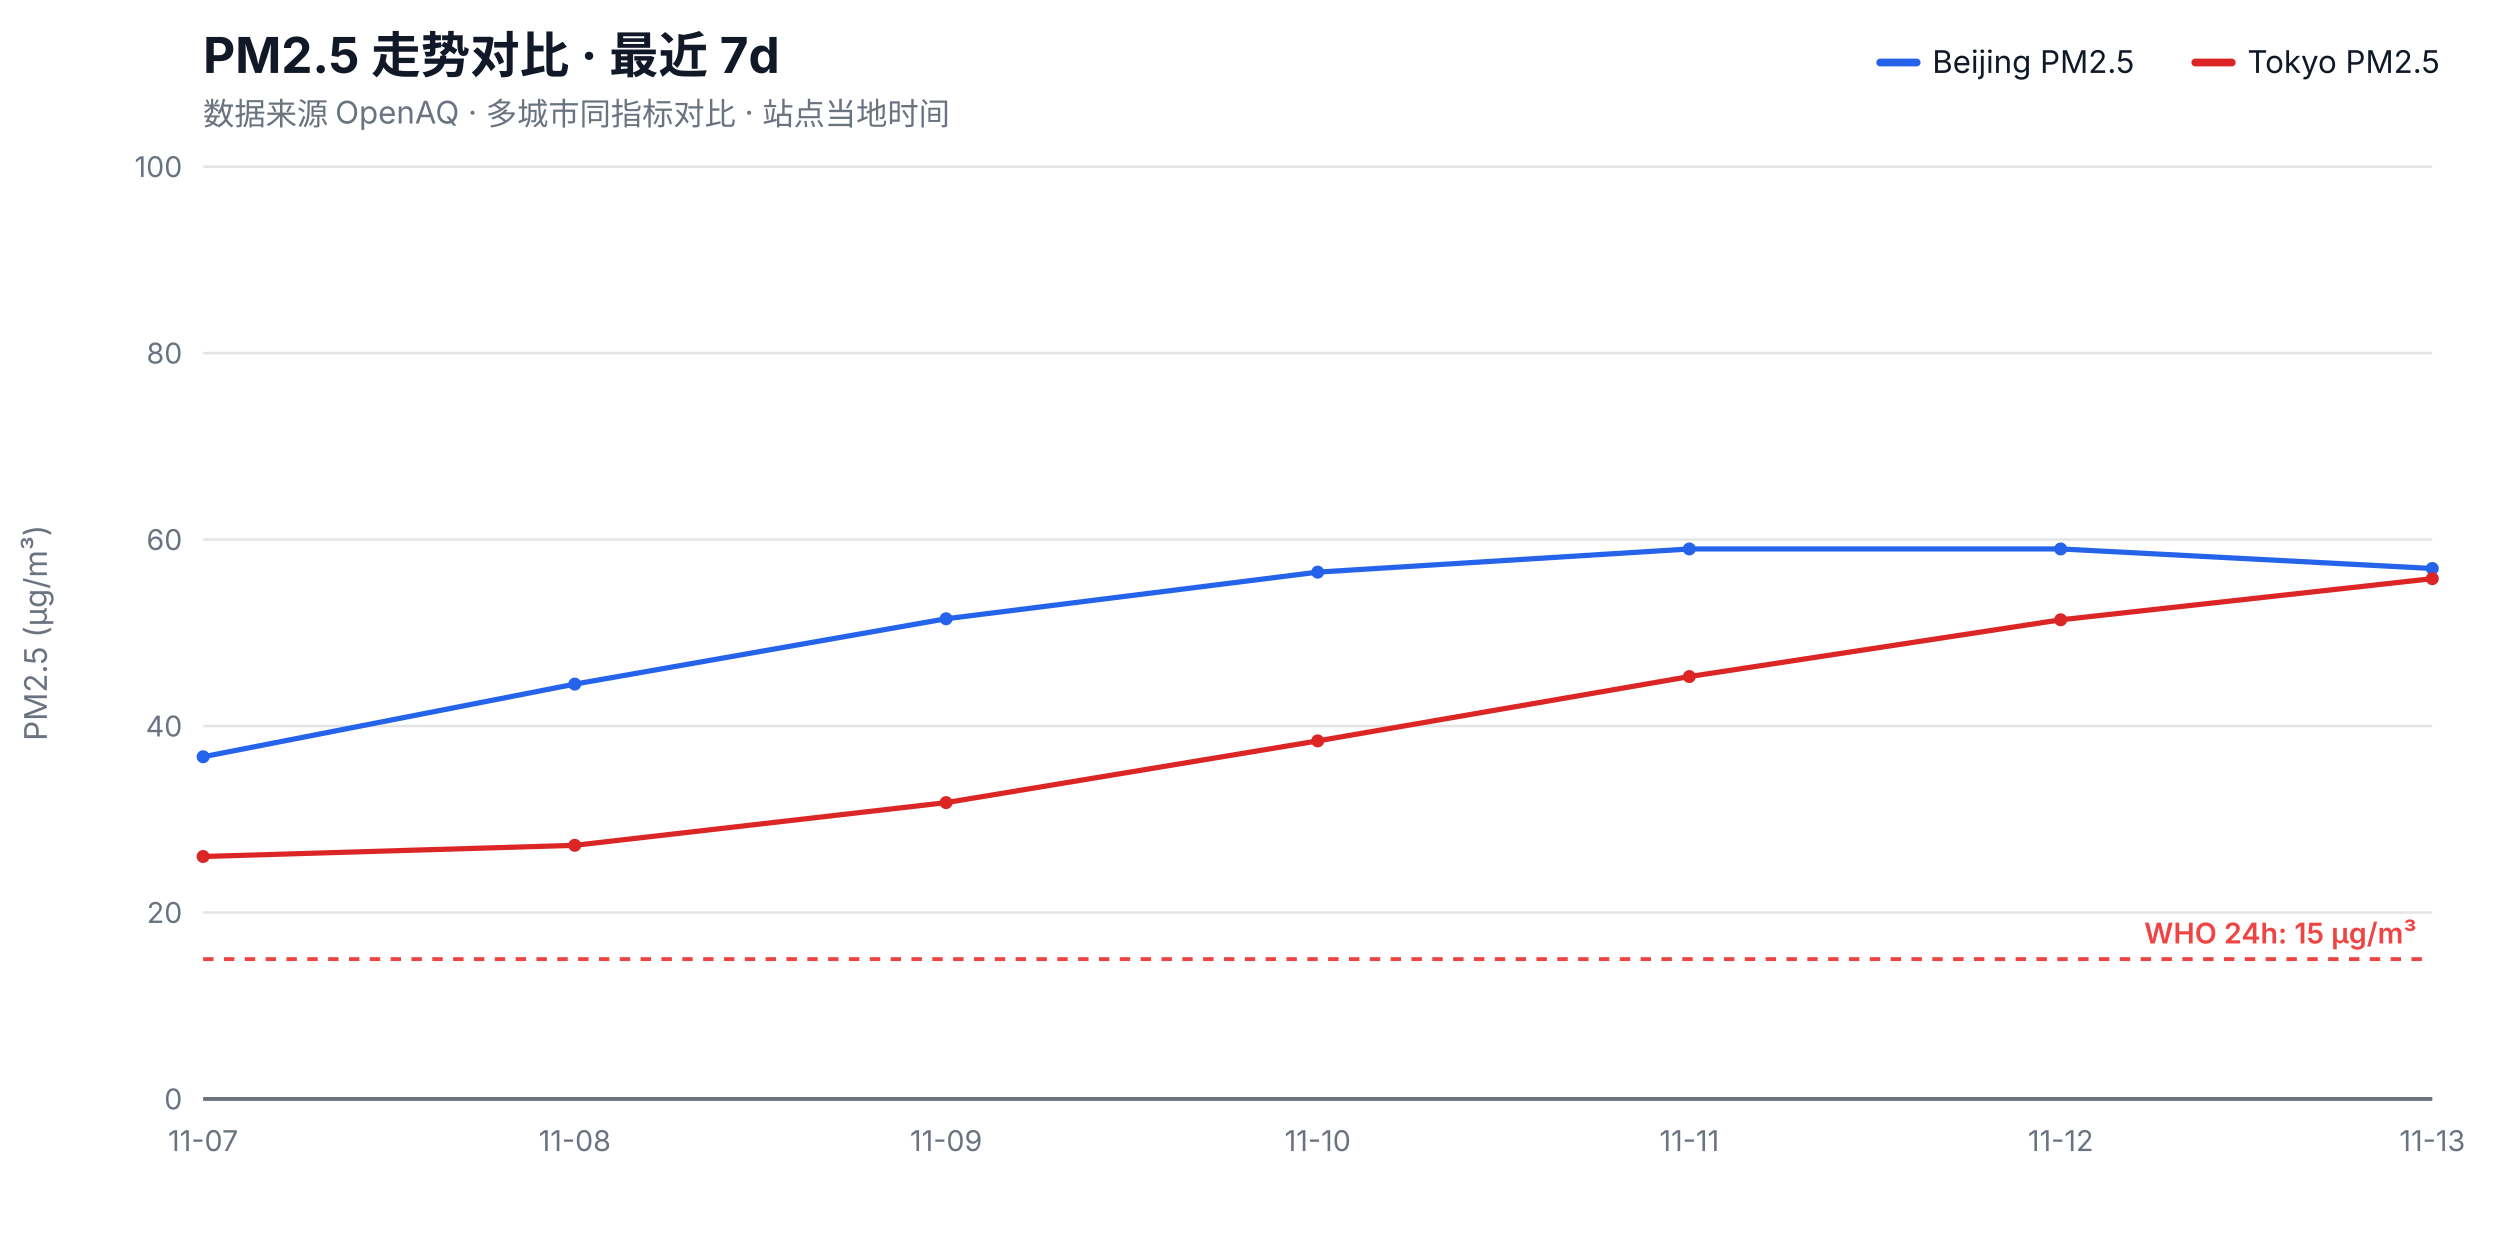
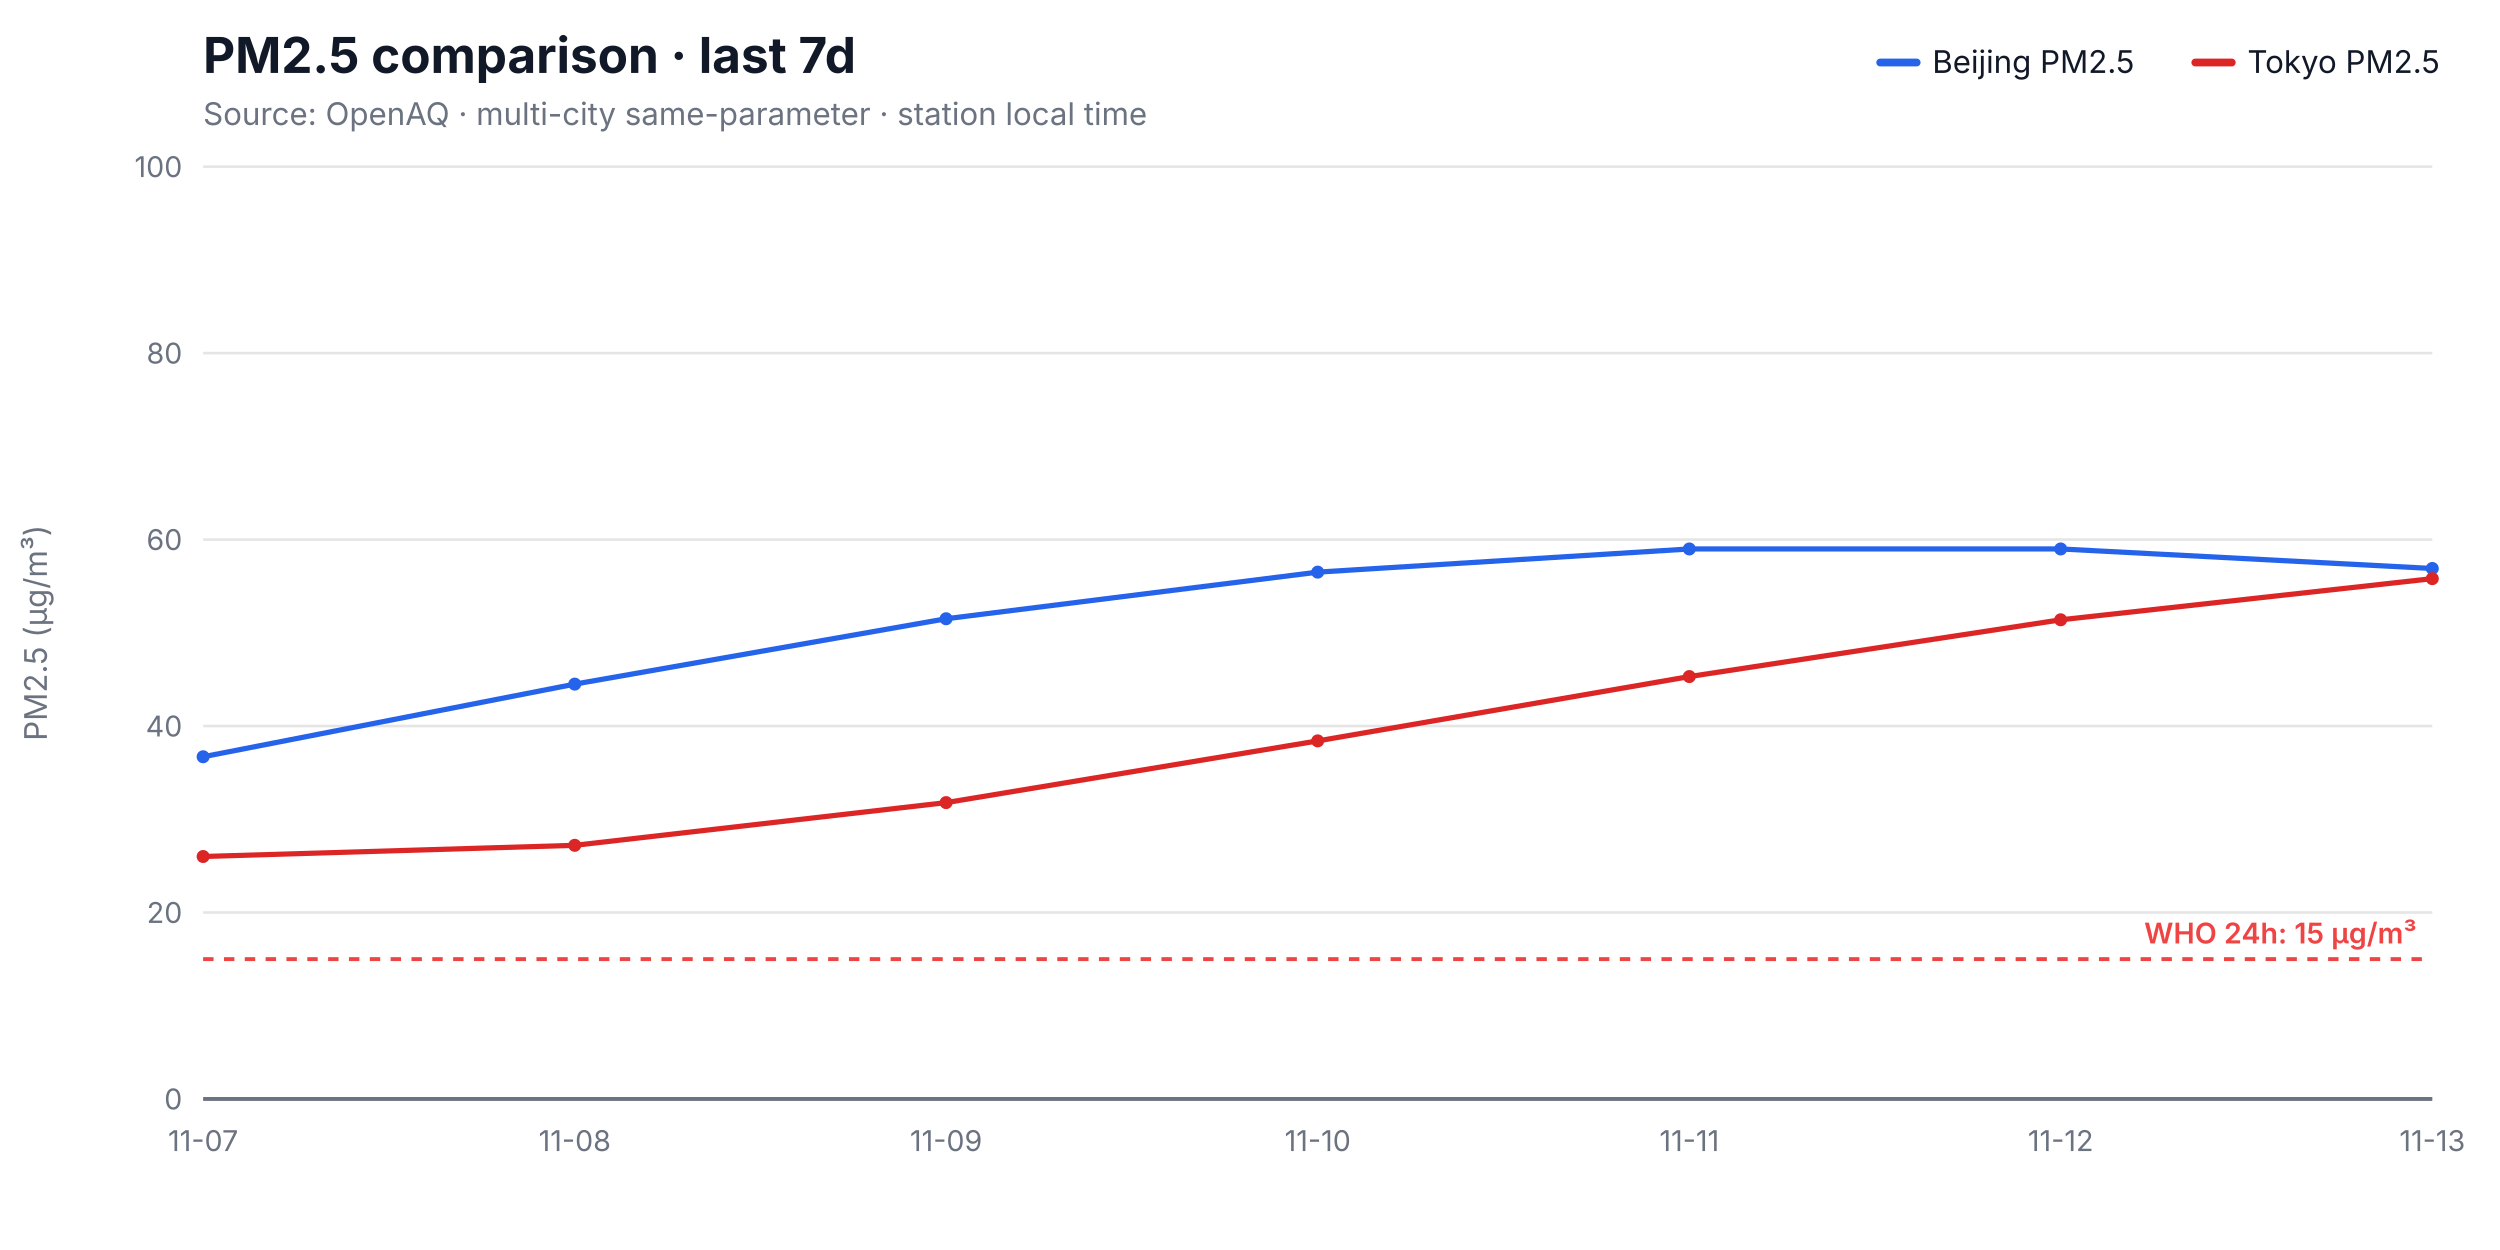
<svg xmlns="http://www.w3.org/2000/svg" width="960" height="480" viewBox="0 0 960 480" font-family="system-ui,-apple-system,sans-serif">
  <rect width="960" height="480" fill="#ffffff" />
-   <text x="78" y="28" font-size="19" font-weight="700" fill="#111827">PM2.5 走势对比 · 最近 7d</text>
-   <text x="78" y="48" font-size="12" fill="#6b7280">数据来源 OpenAQ · 多城市同指标对比 · 站点当地时间</text>
+   <text x="78" y="28" font-size="19" font-weight="700" fill="#111827">PM2.5 comparison · last 7d</text>
+   <text x="78" y="48" font-size="12" fill="#6b7280">Source: OpenAQ · multi-city same-parameter · station local time</text>
  <line x1="843" y1="24" x2="857" y2="24" stroke="#DC2626" stroke-width="3" stroke-linecap="round" />
  <text x="863" y="28" font-size="12" fill="#111827">Tokyo PM2.5</text>
  <line x1="722" y1="24" x2="736" y2="24" stroke="#2563EB" stroke-width="3" stroke-linecap="round" />
  <text x="742" y="28" font-size="12" fill="#111827">Beijing PM2.5</text>
  <line x1="78" y1="422.0" x2="934" y2="422.0" stroke="#e5e5e5" stroke-width="1" />
  <text x="70" y="426.0" font-size="11" fill="#6b7280" text-anchor="end">0</text>
  <line x1="78" y1="350.4" x2="934" y2="350.4" stroke="#e5e5e5" stroke-width="1" />
  <text x="70" y="354.4" font-size="11" fill="#6b7280" text-anchor="end">20</text>
  <line x1="78" y1="278.8" x2="934" y2="278.8" stroke="#e5e5e5" stroke-width="1" />
  <text x="70" y="282.8" font-size="11" fill="#6b7280" text-anchor="end">40</text>
  <line x1="78" y1="207.2" x2="934" y2="207.2" stroke="#e5e5e5" stroke-width="1" />
  <text x="70" y="211.2" font-size="11" fill="#6b7280" text-anchor="end">60</text>
  <line x1="78" y1="135.6" x2="934" y2="135.6" stroke="#e5e5e5" stroke-width="1" />
  <text x="70" y="139.6" font-size="11" fill="#6b7280" text-anchor="end">80</text>
  <line x1="78" y1="64.0" x2="934" y2="64.0" stroke="#e5e5e5" stroke-width="1" />
  <text x="70" y="68.0" font-size="11" fill="#6b7280" text-anchor="end">100</text>
  <text x="18" y="243" font-size="12" fill="#6b7280" text-anchor="middle" transform="rotate(-90 18 243)">PM2.5 (µg/m³)</text>
  <line x1="78" y1="422" x2="934" y2="422" stroke="#6b7280" stroke-width="1.5" />
  <text x="78.0" y="442" font-size="11" fill="#6b7280" text-anchor="middle">11-07</text>
  <text x="220.7" y="442" font-size="11" fill="#6b7280" text-anchor="middle">11-08</text>
  <text x="363.3" y="442" font-size="11" fill="#6b7280" text-anchor="middle">11-09</text>
  <text x="506.0" y="442" font-size="11" fill="#6b7280" text-anchor="middle">11-10</text>
  <text x="648.7" y="442" font-size="11" fill="#6b7280" text-anchor="middle">11-11</text>
  <text x="791.3" y="442" font-size="11" fill="#6b7280" text-anchor="middle">11-12</text>
  <text x="934.0" y="442" font-size="11" fill="#6b7280" text-anchor="middle">11-13</text>
  <line x1="78" y1="368.3" x2="934" y2="368.3" stroke="#EF4444" stroke-width="1.5" stroke-dasharray="4,4" />
  <text x="928" y="362.3" font-size="11" fill="#EF4444" text-anchor="end" font-weight="600">WHO 24h: 15 µg/m³</text>
  <circle cx="78.0" cy="290.6" r="2.5" fill="#2563EB" />
  <circle cx="220.7" cy="262.7" r="2.5" fill="#2563EB" />
  <circle cx="363.3" cy="237.6" r="2.5" fill="#2563EB" />
  <circle cx="506.0" cy="219.7" r="2.5" fill="#2563EB" />
  <circle cx="648.7" cy="210.8" r="2.5" fill="#2563EB" />
  <circle cx="791.3" cy="210.8" r="2.5" fill="#2563EB" />
  <circle cx="934.0" cy="218.3" r="2.5" fill="#2563EB" />
  <polyline fill="none" stroke="#2563EB" stroke-width="2" stroke-linejoin="round" stroke-linecap="round" points="78.0,290.6 220.7,262.7 363.3,237.6 506.0,219.7 648.7,210.8 791.3,210.8 934.0,218.3" />
  <circle cx="78.0" cy="328.9" r="2.5" fill="#DC2626" />
  <circle cx="220.7" cy="324.6" r="2.5" fill="#DC2626" />
  <circle cx="363.3" cy="308.2" r="2.5" fill="#DC2626" />
  <circle cx="506.0" cy="284.5" r="2.5" fill="#DC2626" />
  <circle cx="648.7" cy="259.8" r="2.5" fill="#DC2626" />
  <circle cx="791.3" cy="238.0" r="2.5" fill="#DC2626" />
  <circle cx="934.0" cy="222.2" r="2.5" fill="#DC2626" />
  <polyline fill="none" stroke="#DC2626" stroke-width="2" stroke-linejoin="round" stroke-linecap="round" points="78.0,328.9 220.7,324.6 363.3,308.2 506.0,284.5 648.7,259.8 791.3,238.0 934.0,222.2" />
</svg>
